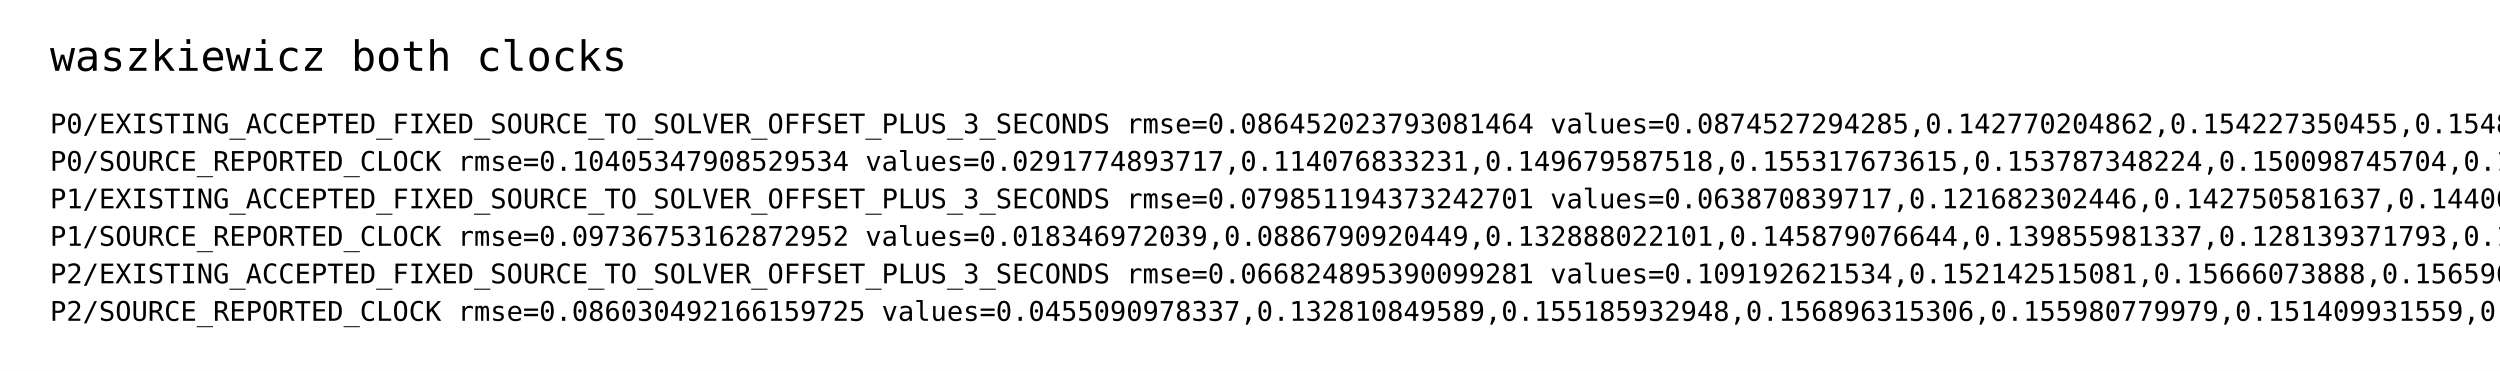
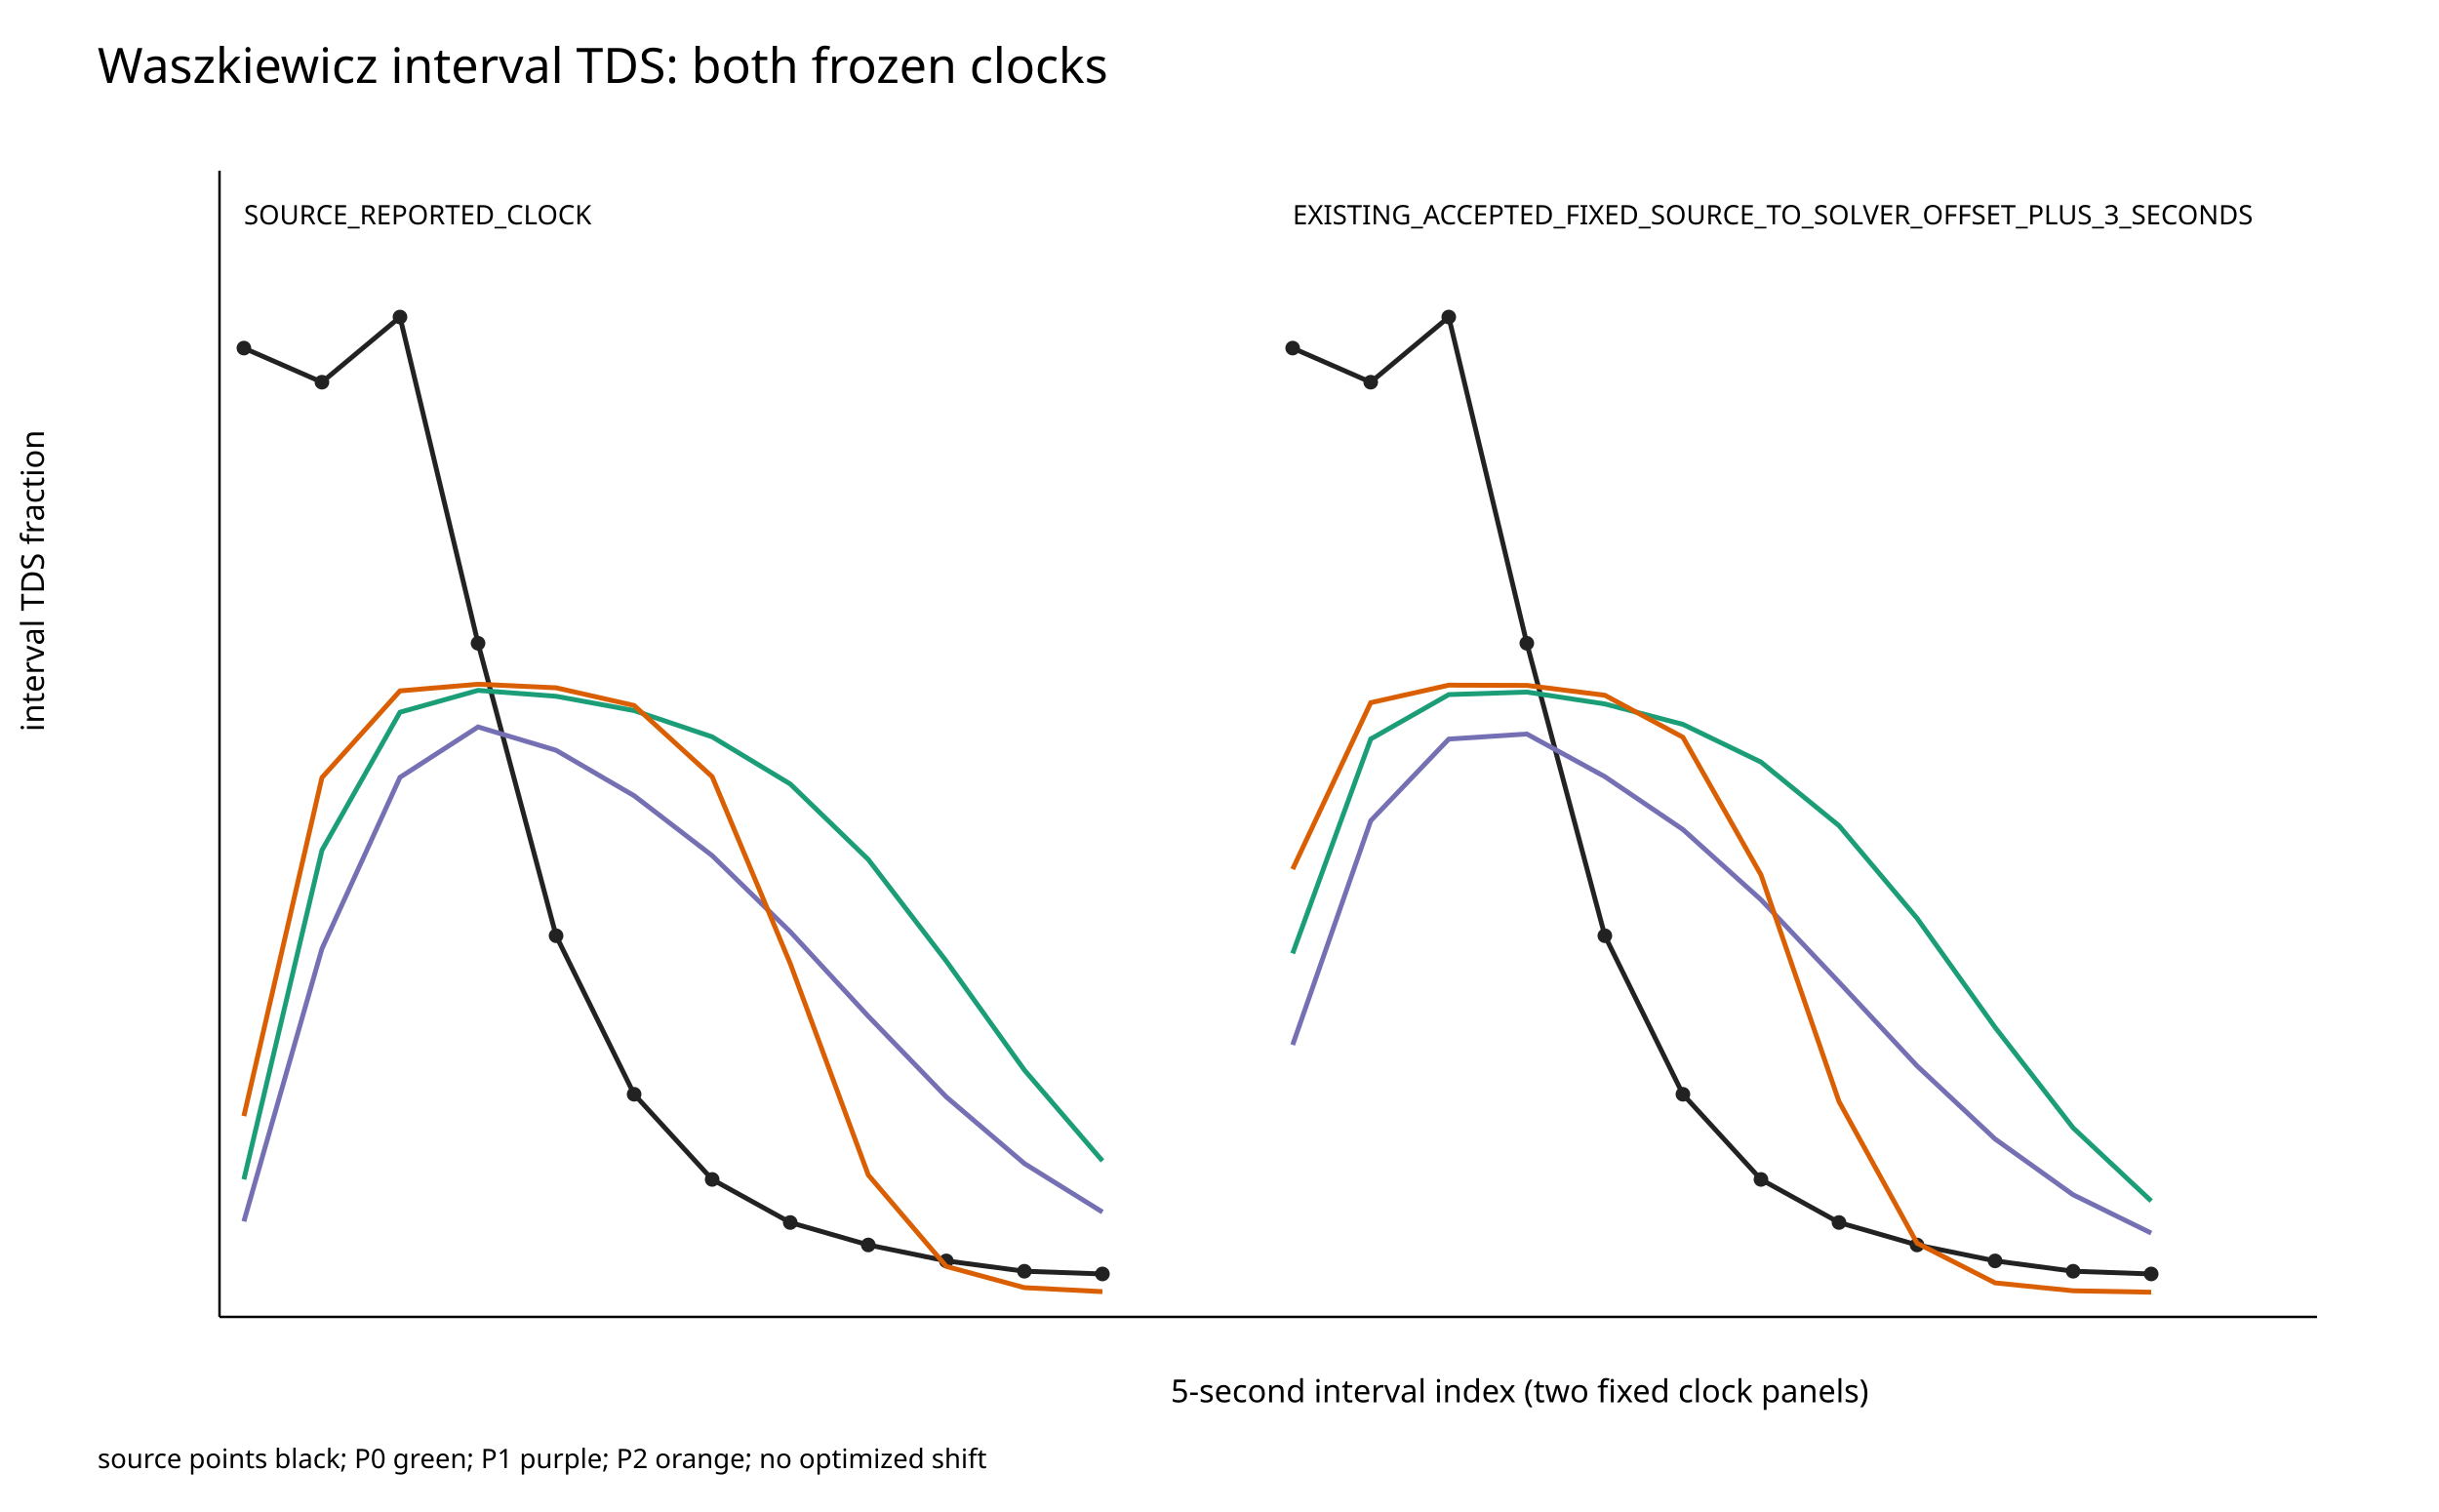
- <svg xmlns="http://www.w3.org/2000/svg" width="1200" height="178" viewBox="0 0 1200 178">
-   <rect width="1200" height="100%" fill="white" />
-   <text x="24" y="34" font-family="monospace" font-size="20">waszkiewicz both clocks</text>
-   <text x="24" y="64" font-family="monospace" font-size="13">P0/EXISTING_ACCEPTED_FIXED_SOURCE_TO_SOLVER_OFFSET_PLUS_3_SECONDS rmse=0.086452023793081464 values=0.0874527294285,0.142770204862,0.154227350455,0.154874812425,0.151809682295,0.146546353405,0.136823571255,0.120410883165,0.0965341683237,0.0683835608154,0.0424603201983,0.0236014870211</text>
-   <text x="24" y="82" font-family="monospace" font-size="13">P0/SOURCE_REPORTED_CLOCK rmse=0.10405347908529534 values=0.0291774893717,0.114076833231,0.149679587518,0.155317673615,0.153787348224,0.150098745704,0.143321500736,0.131166455279,0.111685216415,0.0854538119198,0.0573810944016,0.033955383666</text>
-   <text x="24" y="100" font-family="monospace" font-size="13">P1/EXISTING_ACCEPTED_FIXED_SOURCE_TO_SOLVER_OFFSET_PLUS_3_SECONDS rmse=0.079851194373242701 values=0.063870839717,0.121682302446,0.142750581637,0.144060581602,0.133060996412,0.119425677522,0.101321331447,0.0800450942531,0.0584492947704,0.0395926198792,0.025204639923,0.0153325757555</text>
-   <text x="24" y="118" font-family="monospace" font-size="13">P1/SOURCE_REPORTED_CLOCK rmse=0.09736753162872952 values=0.018346972039,0.0886790920449,0.132888022101,0.145879076644,0.139855981337,0.128139371793,0.112690406762,0.0930569071869,0.0712587999588,0.0504404183684,0.0332658208001,0.0207540063025</text>
-   <text x="24" y="136" font-family="monospace" font-size="13">P2/EXISTING_ACCEPTED_FIXED_SOURCE_TO_SOLVER_OFFSET_PLUS_3_SECONDS rmse=0.066824895390099281 values=0.109192621534,0.152142515081,0.15666073888,0.156596397832,0.1540528992,0.14322393388,0.107738464049,0.0492555326994,0.0127273628705,0.00247888891648,0.000448994847868,8.01879114232e-05</text>
-   <text x="24" y="154" font-family="monospace" font-size="13">P2/SOURCE_REPORTED_CLOCK rmse=0.086030492166159725 values=0.0455090978337,0.132810849589,0.155185932948,0.156896315306,0.155980779979,0.151409931559,0.133036698094,0.0848548833286,0.0303128347539,0.00673039293273,0.00125594841114,0.00022556204696</text>
+ <svg xmlns="http://www.w3.org/2000/svg" width="1000" height="620" viewBox="0 0 1000 620">
+   <rect x="0" y="0" width="1000" height="620" fill="white" />
+   <text x="40" y="34" font-family="sans-serif" font-size="20">Waszkiewicz interval TDS: both frozen clocks</text>
+   <line x1="90" y1="540" x2="950" y2="540" stroke="black" />
+   <line x1="90" y1="70" x2="90" y2="540" stroke="black" />
+   <text x="480" y="575" font-family="sans-serif" font-size="13">5-second interval index (two fixed clock panels)</text>
+   <text x="18" y="300" font-family="sans-serif" font-size="13" transform="rotate(-90 18 300)">interval TDS fraction</text>
+   <polyline points="100.000,142.736 132.000,156.725 164.000,130.000 196.000,263.768 228.000,383.708 260.000,448.711 292.000,483.632 324.000,501.295 356.000,510.498 388.000,517.034 420.000,521.274 452.000,522.387" fill="none" stroke="#222" stroke-width="2" />
+   <circle cx="100.000" cy="142.736" r="3" fill="#222" />
+   <circle cx="132.000" cy="156.725" r="3" fill="#222" />
+   <circle cx="164.000" cy="130.000" r="3" fill="#222" />
+   <circle cx="196.000" cy="263.768" r="3" fill="#222" />
+   <circle cx="228.000" cy="383.708" r="3" fill="#222" />
+   <circle cx="260.000" cy="448.711" r="3" fill="#222" />
+   <circle cx="292.000" cy="483.632" r="3" fill="#222" />
+   <circle cx="324.000" cy="501.295" r="3" fill="#222" />
+   <circle cx="356.000" cy="510.498" r="3" fill="#222" />
+   <circle cx="388.000" cy="517.034" r="3" fill="#222" />
+   <circle cx="420.000" cy="521.274" r="3" fill="#222" />
+   <circle cx="452.000" cy="522.387" r="3" fill="#222" />
+   <polyline points="100.000,483.615 132.000,348.646 164.000,292.046 196.000,283.083 228.000,285.516 260.000,291.380 292.000,302.154 324.000,321.477 356.000,352.448 388.000,394.149 420.000,438.778 452.000,476.019" fill="none" stroke="#1b9e77" stroke-width="2" />
+   <polyline points="100.000,500.833 132.000,389.022 164.000,318.741 196.000,298.088 228.000,307.663 260.000,326.290 292.000,350.850 324.000,382.062 356.000,416.716 388.000,449.812 420.000,477.115 452.000,497.006" fill="none" stroke="#7570b3" stroke-width="2" />
+   <polyline points="100.000,457.652 132.000,318.863 164.000,283.292 196.000,280.573 228.000,282.029 260.000,289.295 292.000,318.504 324.000,395.101 356.000,481.810 388.000,519.300 420.000,528.003 452.000,529.641" fill="none" stroke="#d95f02" stroke-width="2" />
+   <text x="100" y="92" font-family="sans-serif" font-size="11">SOURCE_REPORTED_CLOCK</text>
+   <polyline points="530.000,142.736 562.000,156.725 594.000,130.000 626.000,263.768 658.000,383.708 690.000,448.711 722.000,483.632 754.000,501.295 786.000,510.498 818.000,517.034 850.000,521.274 882.000,522.387" fill="none" stroke="#222" stroke-width="2" />
+   <circle cx="530.000" cy="142.736" r="3" fill="#222" />
+   <circle cx="562.000" cy="156.725" r="3" fill="#222" />
+   <circle cx="594.000" cy="130.000" r="3" fill="#222" />
+   <circle cx="626.000" cy="263.768" r="3" fill="#222" />
+   <circle cx="658.000" cy="383.708" r="3" fill="#222" />
+   <circle cx="690.000" cy="448.711" r="3" fill="#222" />
+   <circle cx="722.000" cy="483.632" r="3" fill="#222" />
+   <circle cx="754.000" cy="501.295" r="3" fill="#222" />
+   <circle cx="786.000" cy="510.498" r="3" fill="#222" />
+   <circle cx="818.000" cy="517.034" r="3" fill="#222" />
+   <circle cx="850.000" cy="521.274" r="3" fill="#222" />
+   <circle cx="882.000" cy="522.387" r="3" fill="#222" />
+   <polyline points="530.000,390.972 562.000,303.030 594.000,284.816 626.000,283.787 658.000,288.660 690.000,297.027 722.000,312.484 754.000,338.576 786.000,376.534 818.000,421.287 850.000,462.498 882.000,492.479" fill="none" stroke="#1b9e77" stroke-width="2" />
+   <polyline points="530.000,428.461 562.000,336.555 594.000,303.061 626.000,300.979 658.000,318.466 690.000,340.142 722.000,368.924 754.000,402.748 786.000,437.080 818.000,467.057 850.000,489.931 882.000,505.625" fill="none" stroke="#7570b3" stroke-width="2" />
+   <polyline points="530.000,356.410 562.000,288.131 594.000,280.948 626.000,281.050 658.000,285.094 690.000,302.309 722.000,358.722 754.000,451.696 786.000,509.767 818.000,526.059 850.000,529.286 882.000,529.873" fill="none" stroke="#d95f02" stroke-width="2" />
+   <text x="530" y="92" font-family="sans-serif" font-size="11">EXISTING_ACCEPTED_FIXED_SOURCE_TO_SOLVER_OFFSET_PLUS_3_SECONDS</text>
+   <text x="40" y="602" font-family="sans-serif" font-size="11">source points black; P0 green; P1 purple; P2 orange; no optimized shift</text>
</svg>
